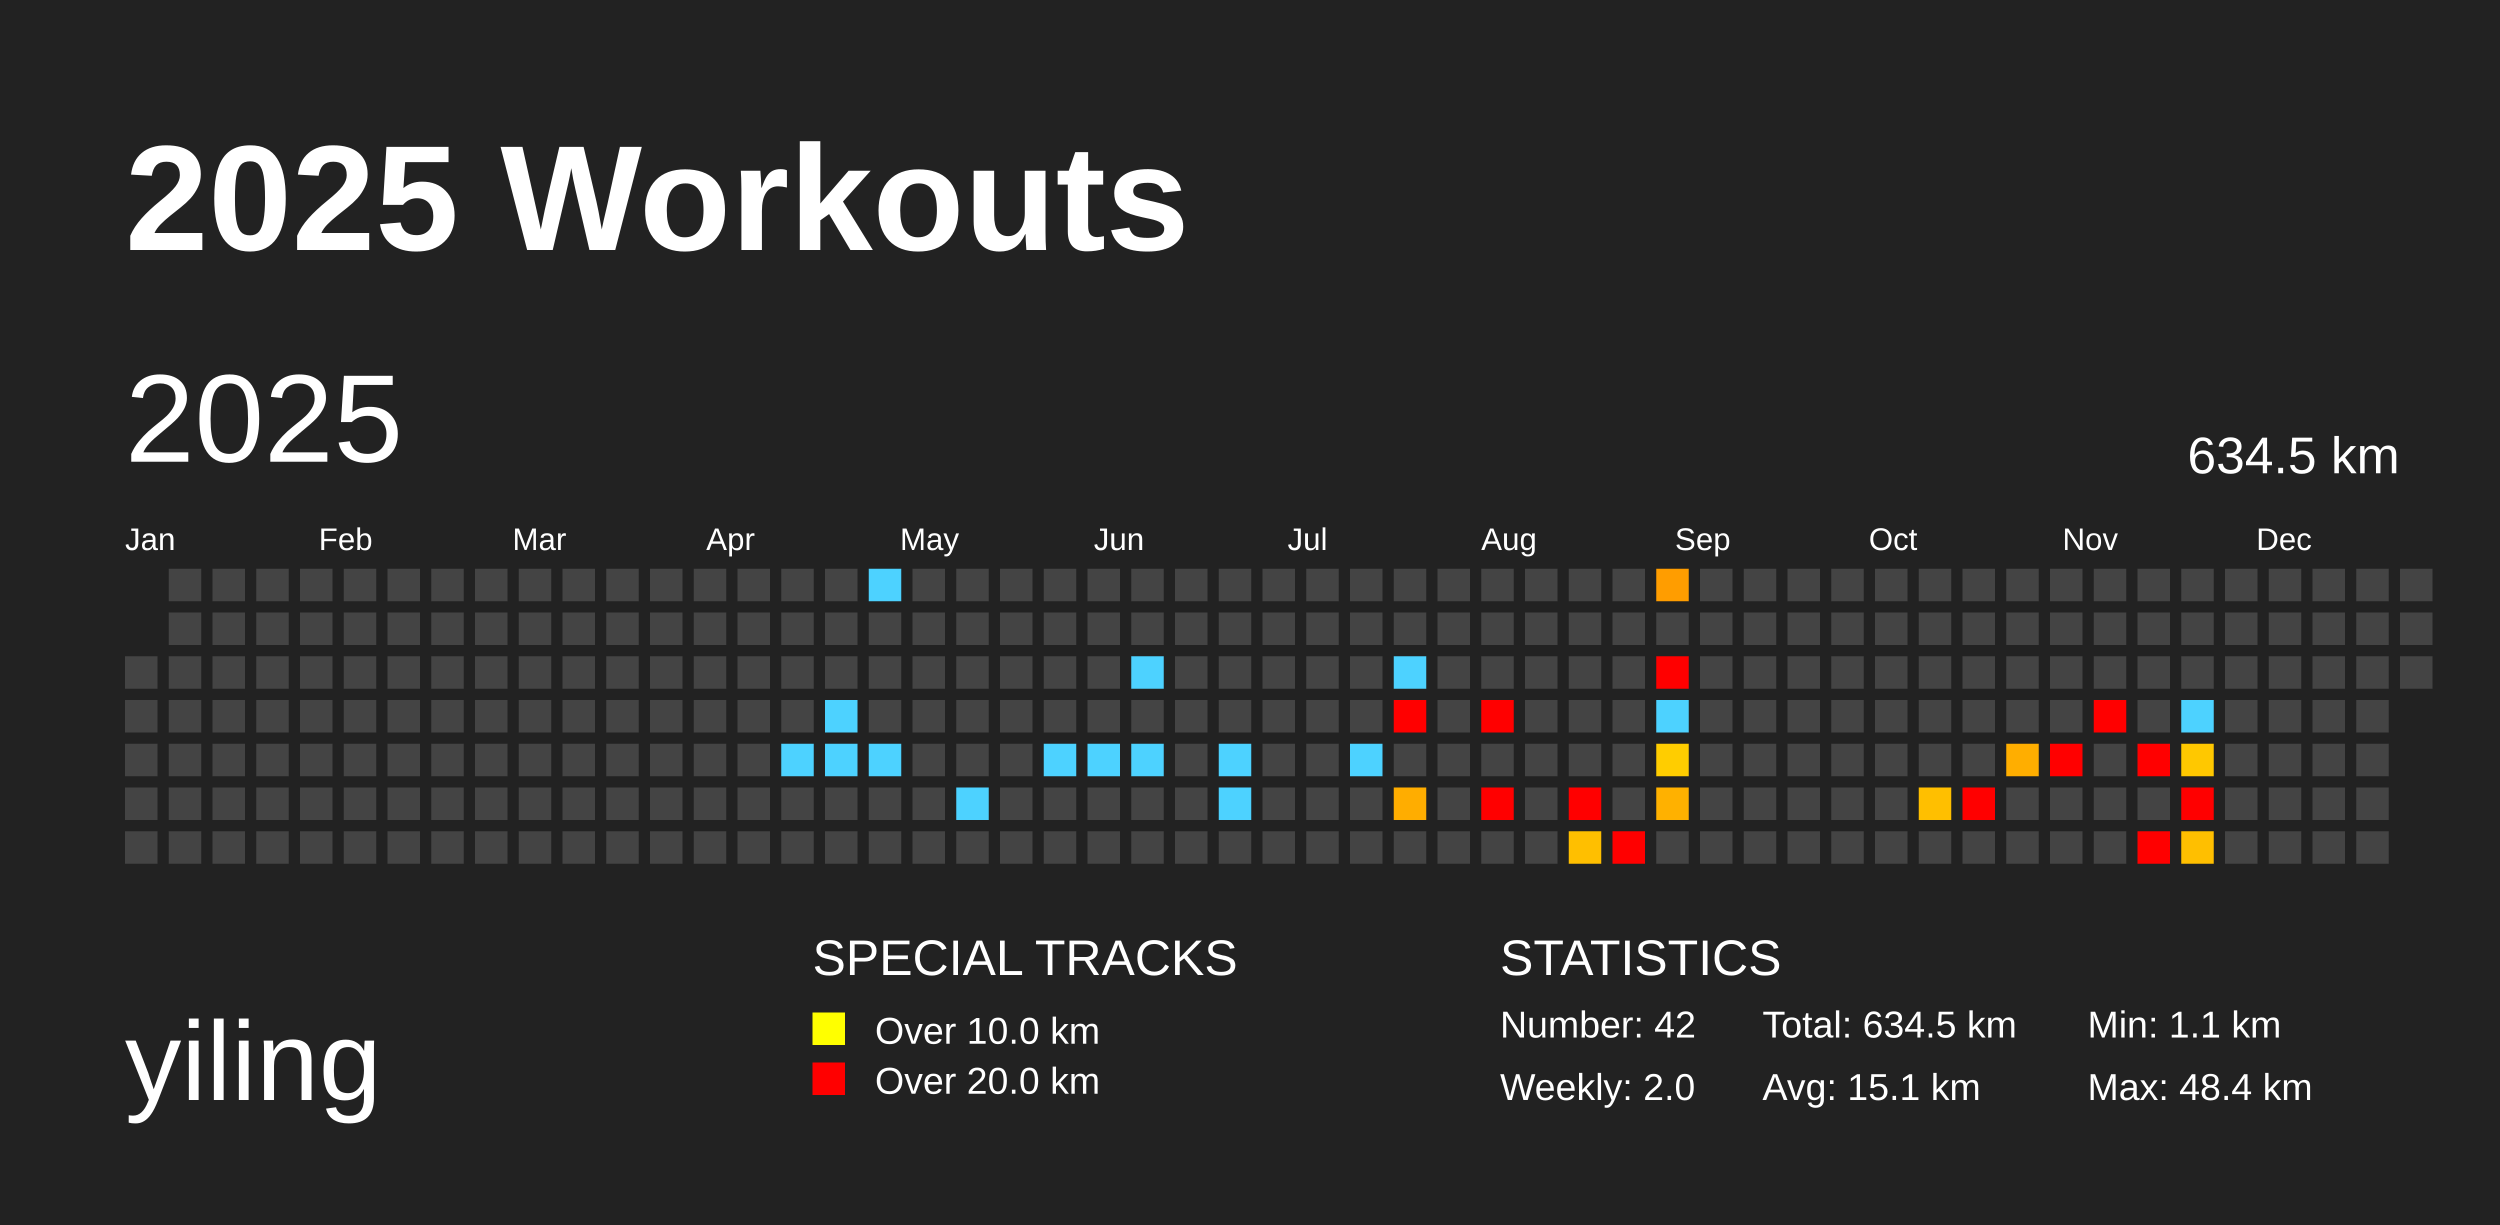
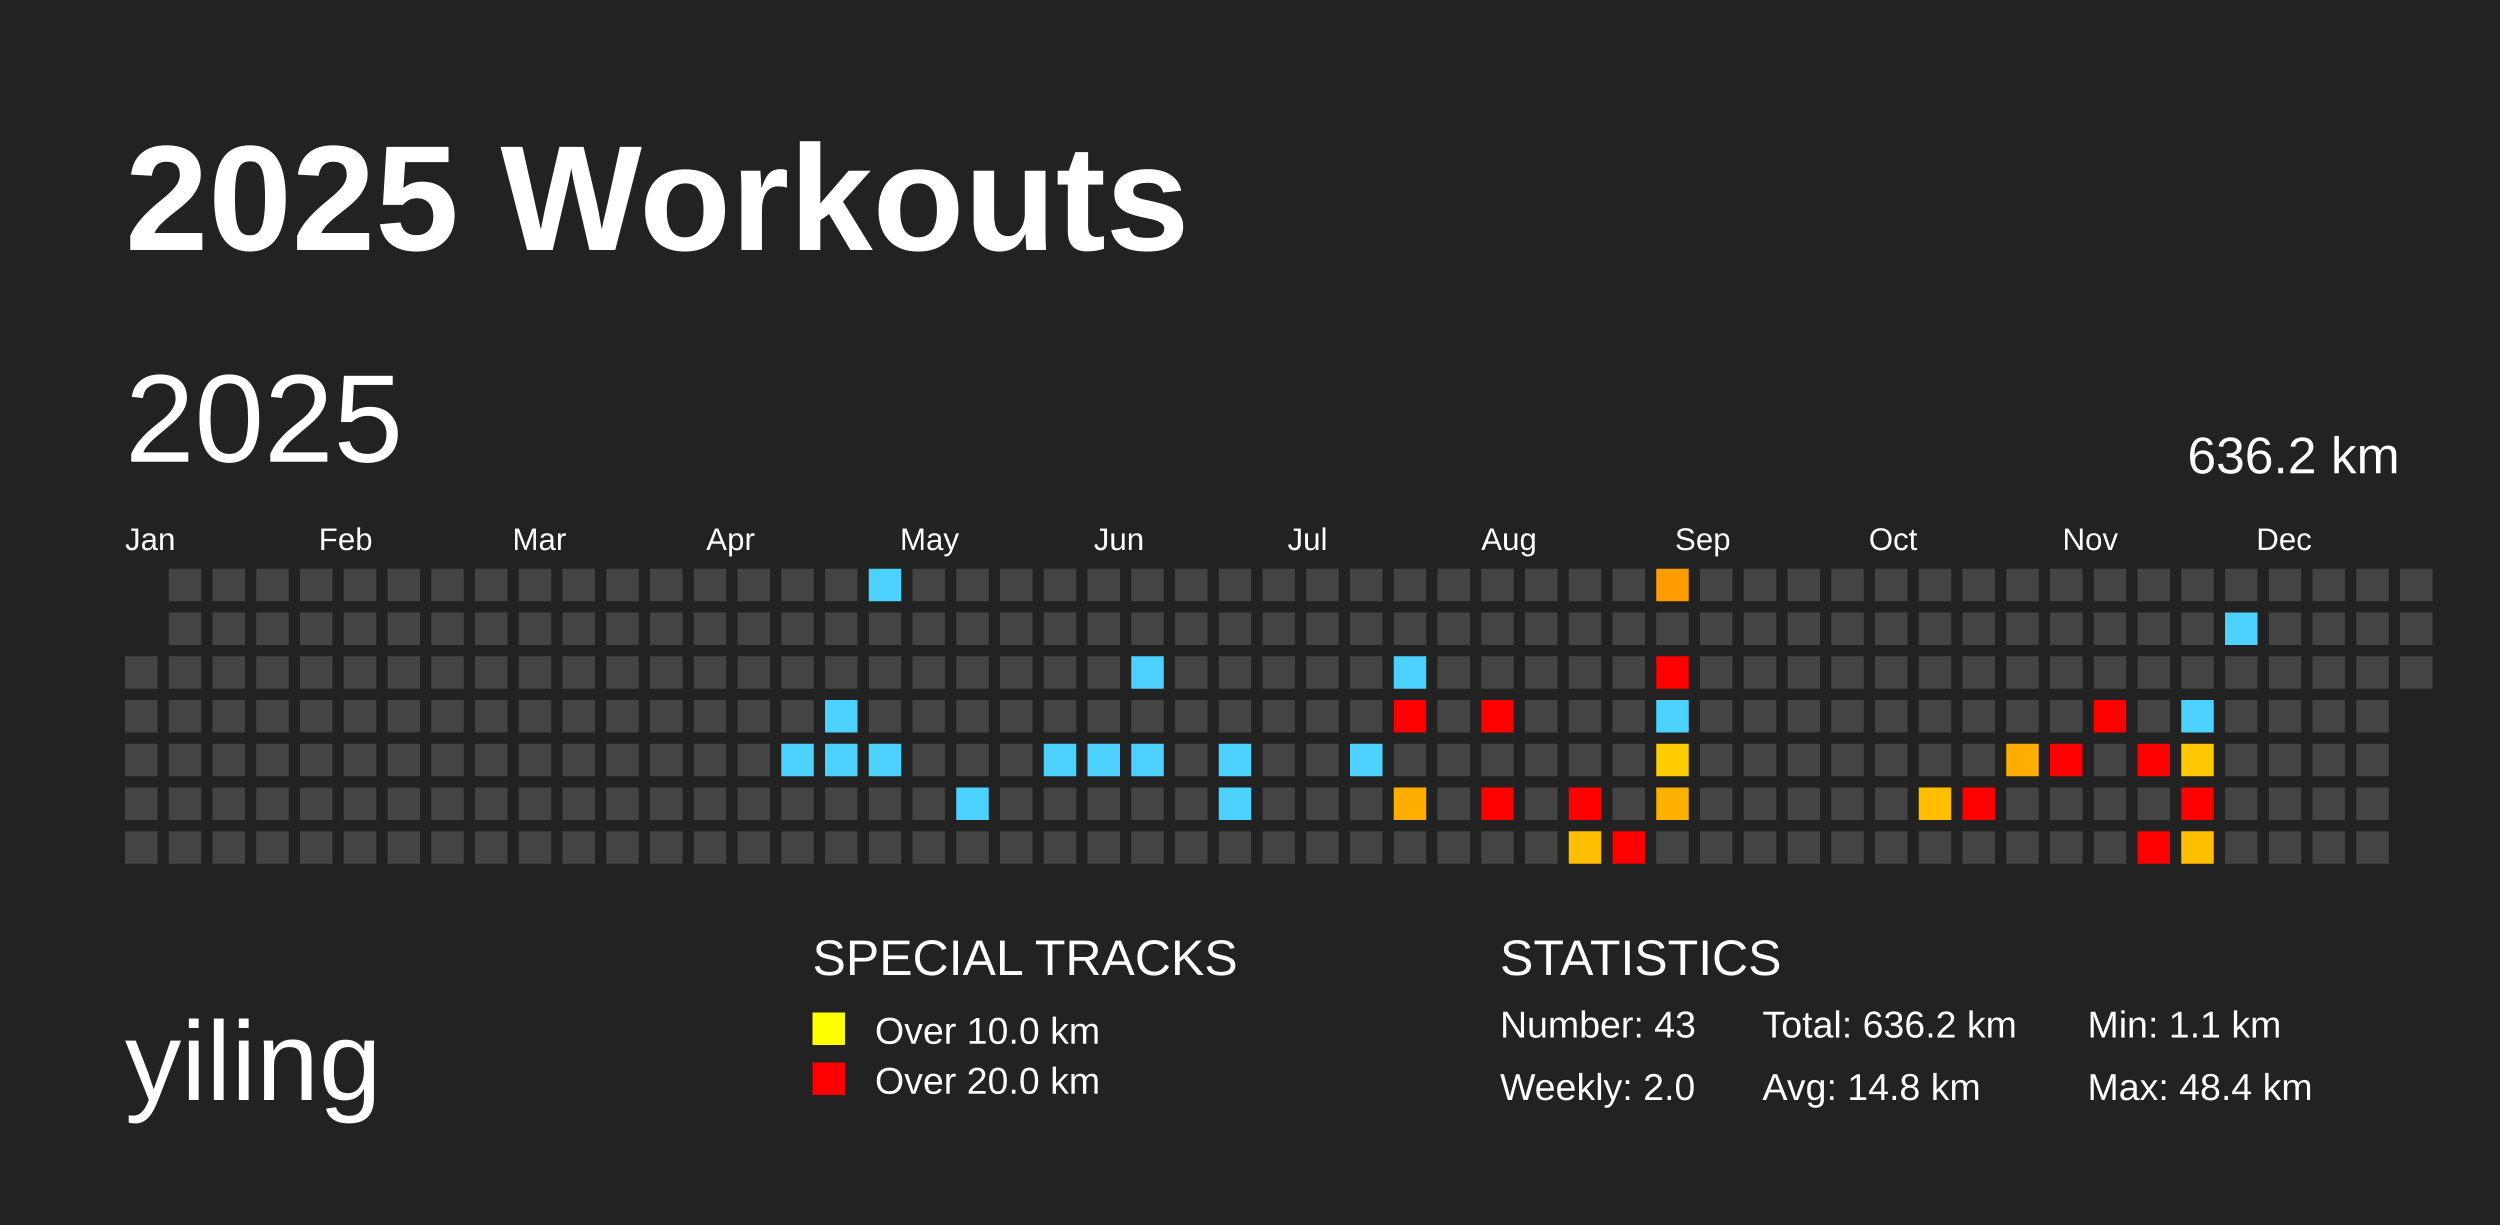
<svg xmlns="http://www.w3.org/2000/svg" baseProfile="full" height="98mm" version="1.1" viewBox="0,0,200,98" width="200mm">
  <defs />
  <rect fill="#222222" height="98" width="200" x="0" y="0" />
  <text fill="#FFFFFF" style="font-size:12px; font-family:Arial; font-weight:bold;" x="10" y="20">2025 Workouts</text>
  <text fill="#FFFFFF" style="font-size:9px; font-family:Arial" x="10" y="88">yiling</text>
  <text fill="#FFFFFF" style="font-size:4px; font-family:Arial" x="65" y="78">SPECIAL TRACKS</text>
  <rect fill="yellow" height="2.6" width="2.6" x="65" y="81" />
  <text fill="#FFFFFF" style="font-size:3px; font-family:Arial" x="70" y="83.5">Over 10.0 km</text>
  <rect fill="red" height="2.6" width="2.6" x="65" y="85" />
  <text fill="#FFFFFF" style="font-size:3px; font-family:Arial" x="70" y="87.5">Over 20.0 km</text>
  <text fill="#FFFFFF" style="font-size:4px; font-family:Arial" x="120" y="78">STATISTICS</text>
-   <text fill="#FFFFFF" style="font-size:3px; font-family:Arial" x="120" y="83">Number: 42</text>
+   <text fill="#FFFFFF" style="font-size:3px; font-family:Arial" x="120" y="83">Number: 43</text>
  <text fill="#FFFFFF" style="font-size:3px; font-family:Arial" x="120" y="88">Weekly: 2.0</text>
-   <text fill="#FFFFFF" style="font-size:3px; font-family:Arial" x="141" y="83">Total: 634.5 km</text>
-   <text fill="#FFFFFF" style="font-size:3px; font-family:Arial" x="141" y="88">Avg: 15.1 km</text>
+   <text fill="#FFFFFF" style="font-size:3px; font-family:Arial" x="141" y="83">Total: 636.2 km</text>
+   <text fill="#FFFFFF" style="font-size:3px; font-family:Arial" x="141" y="88">Avg: 14.8 km</text>
  <text fill="#FFFFFF" style="font-size:3px; font-family:Arial" x="167" y="83">Min: 1.1 km</text>
  <text fill="#FFFFFF" style="font-size:3px; font-family:Arial" x="167" y="88">Max: 48.4 km</text>
  <text dominant-baseline="hanging" fill="#FFFFFF" style="font-size:10.0px; font-family:Arial;" x="10" y="30">2025</text>
-   <text dominant-baseline="hanging" fill="#FFFFFF" style="font-size:4.125px; font-family:Arial;" x="175" y="35">634.5 km</text>
+   <text dominant-baseline="hanging" fill="#FFFFFF" style="font-size:4.125px; font-family:Arial;" x="175" y="35">636.2 km</text>
  <text fill="#FFFFFF" style="font-size:2.5px; font-family:Arial" x="10.0" y="44">Jan</text>
  <text fill="#FFFFFF" style="font-size:2.5px; font-family:Arial" x="25.5" y="44">Feb</text>
  <text fill="#FFFFFF" style="font-size:2.5px; font-family:Arial" x="41.0" y="44">Mar</text>
  <text fill="#FFFFFF" style="font-size:2.5px; font-family:Arial" x="56.5" y="44">Apr</text>
  <text fill="#FFFFFF" style="font-size:2.5px; font-family:Arial" x="72.0" y="44">May</text>
  <text fill="#FFFFFF" style="font-size:2.5px; font-family:Arial" x="87.5" y="44">Jun</text>
  <text fill="#FFFFFF" style="font-size:2.5px; font-family:Arial" x="103.0" y="44">Jul</text>
  <text fill="#FFFFFF" style="font-size:2.5px; font-family:Arial" x="118.5" y="44">Aug</text>
  <text fill="#FFFFFF" style="font-size:2.5px; font-family:Arial" x="134.0" y="44">Sep</text>
  <text fill="#FFFFFF" style="font-size:2.5px; font-family:Arial" x="149.5" y="44">Oct</text>
  <text fill="#FFFFFF" style="font-size:2.5px; font-family:Arial" x="165.0" y="44">Nov</text>
  <text fill="#FFFFFF" style="font-size:2.5px; font-family:Arial" x="180.5" y="44">Dec</text>
  <rect fill="#444444" height="2.6" width="2.6" x="10.0" y="52.5" />
  <rect fill="#444444" height="2.6" width="2.6" x="10.0" y="56.0" />
  <rect fill="#444444" height="2.6" width="2.6" x="10.0" y="59.5" />
  <rect fill="#444444" height="2.6" width="2.6" x="10.0" y="63.0" />
  <rect fill="#444444" height="2.6" width="2.6" x="10.0" y="66.5" />
  <rect fill="#444444" height="2.6" width="2.6" x="13.5" y="45.5" />
  <rect fill="#444444" height="2.6" width="2.6" x="13.5" y="49.0" />
  <rect fill="#444444" height="2.6" width="2.6" x="13.5" y="52.5" />
  <rect fill="#444444" height="2.6" width="2.6" x="13.5" y="56.0" />
  <rect fill="#444444" height="2.6" width="2.6" x="13.5" y="59.5" />
  <rect fill="#444444" height="2.6" width="2.6" x="13.5" y="63.0" />
  <rect fill="#444444" height="2.6" width="2.6" x="13.5" y="66.5" />
  <rect fill="#444444" height="2.6" width="2.6" x="17.0" y="45.5" />
  <rect fill="#444444" height="2.6" width="2.6" x="17.0" y="49.0" />
  <rect fill="#444444" height="2.6" width="2.6" x="17.0" y="52.5" />
  <rect fill="#444444" height="2.6" width="2.6" x="17.0" y="56.0" />
  <rect fill="#444444" height="2.6" width="2.6" x="17.0" y="59.5" />
  <rect fill="#444444" height="2.6" width="2.6" x="17.0" y="63.0" />
  <rect fill="#444444" height="2.6" width="2.6" x="17.0" y="66.5" />
  <rect fill="#444444" height="2.6" width="2.6" x="20.5" y="45.5" />
  <rect fill="#444444" height="2.6" width="2.6" x="20.5" y="49.0" />
  <rect fill="#444444" height="2.6" width="2.6" x="20.5" y="52.5" />
  <rect fill="#444444" height="2.6" width="2.6" x="20.5" y="56.0" />
  <rect fill="#444444" height="2.6" width="2.6" x="20.5" y="59.5" />
  <rect fill="#444444" height="2.6" width="2.6" x="20.5" y="63.0" />
  <rect fill="#444444" height="2.6" width="2.6" x="20.5" y="66.5" />
  <rect fill="#444444" height="2.6" width="2.6" x="24.0" y="45.5" />
  <rect fill="#444444" height="2.6" width="2.6" x="24.0" y="49.0" />
  <rect fill="#444444" height="2.6" width="2.6" x="24.0" y="52.5" />
  <rect fill="#444444" height="2.6" width="2.6" x="24.0" y="56.0" />
  <rect fill="#444444" height="2.6" width="2.6" x="24.0" y="59.5" />
  <rect fill="#444444" height="2.6" width="2.6" x="24.0" y="63.0" />
  <rect fill="#444444" height="2.6" width="2.6" x="24.0" y="66.5" />
  <rect fill="#444444" height="2.6" width="2.6" x="27.5" y="45.5" />
  <rect fill="#444444" height="2.6" width="2.6" x="27.5" y="49.0" />
  <rect fill="#444444" height="2.6" width="2.6" x="27.5" y="52.5" />
  <rect fill="#444444" height="2.6" width="2.6" x="27.5" y="56.0" />
  <rect fill="#444444" height="2.6" width="2.6" x="27.5" y="59.5" />
  <rect fill="#444444" height="2.6" width="2.6" x="27.5" y="63.0" />
  <rect fill="#444444" height="2.6" width="2.6" x="27.5" y="66.5" />
  <rect fill="#444444" height="2.6" width="2.6" x="31.0" y="45.5" />
  <rect fill="#444444" height="2.6" width="2.6" x="31.0" y="49.0" />
  <rect fill="#444444" height="2.6" width="2.6" x="31.0" y="52.5" />
  <rect fill="#444444" height="2.6" width="2.6" x="31.0" y="56.0" />
  <rect fill="#444444" height="2.6" width="2.6" x="31.0" y="59.5" />
  <rect fill="#444444" height="2.6" width="2.6" x="31.0" y="63.0" />
  <rect fill="#444444" height="2.6" width="2.6" x="31.0" y="66.5" />
  <rect fill="#444444" height="2.6" width="2.6" x="34.5" y="45.5" />
  <rect fill="#444444" height="2.6" width="2.6" x="34.5" y="49.0" />
  <rect fill="#444444" height="2.6" width="2.6" x="34.5" y="52.5" />
  <rect fill="#444444" height="2.6" width="2.6" x="34.5" y="56.0" />
  <rect fill="#444444" height="2.6" width="2.6" x="34.5" y="59.5" />
  <rect fill="#444444" height="2.6" width="2.6" x="34.5" y="63.0" />
  <rect fill="#444444" height="2.6" width="2.6" x="34.5" y="66.5" />
  <rect fill="#444444" height="2.6" width="2.6" x="38.0" y="45.5" />
  <rect fill="#444444" height="2.6" width="2.6" x="38.0" y="49.0" />
  <rect fill="#444444" height="2.6" width="2.6" x="38.0" y="52.5" />
  <rect fill="#444444" height="2.6" width="2.6" x="38.0" y="56.0" />
  <rect fill="#444444" height="2.6" width="2.6" x="38.0" y="59.5" />
  <rect fill="#444444" height="2.6" width="2.6" x="38.0" y="63.0" />
  <rect fill="#444444" height="2.6" width="2.6" x="38.0" y="66.5" />
  <rect fill="#444444" height="2.6" width="2.6" x="41.5" y="45.5" />
  <rect fill="#444444" height="2.6" width="2.6" x="41.5" y="49.0" />
  <rect fill="#444444" height="2.6" width="2.6" x="41.5" y="52.5" />
  <rect fill="#444444" height="2.6" width="2.6" x="41.5" y="56.0" />
  <rect fill="#444444" height="2.6" width="2.6" x="41.5" y="59.5" />
  <rect fill="#444444" height="2.6" width="2.6" x="41.5" y="63.0" />
  <rect fill="#444444" height="2.6" width="2.6" x="41.5" y="66.5" />
  <rect fill="#444444" height="2.6" width="2.6" x="45.0" y="45.5" />
  <rect fill="#444444" height="2.6" width="2.6" x="45.0" y="49.0" />
  <rect fill="#444444" height="2.6" width="2.6" x="45.0" y="52.5" />
  <rect fill="#444444" height="2.6" width="2.6" x="45.0" y="56.0" />
  <rect fill="#444444" height="2.6" width="2.6" x="45.0" y="59.5" />
  <rect fill="#444444" height="2.6" width="2.6" x="45.0" y="63.0" />
  <rect fill="#444444" height="2.6" width="2.6" x="45.0" y="66.5" />
  <rect fill="#444444" height="2.6" width="2.6" x="48.5" y="45.5" />
  <rect fill="#444444" height="2.6" width="2.6" x="48.5" y="49.0" />
  <rect fill="#444444" height="2.6" width="2.6" x="48.5" y="52.5" />
  <rect fill="#444444" height="2.6" width="2.6" x="48.5" y="56.0" />
  <rect fill="#444444" height="2.6" width="2.6" x="48.5" y="59.5" />
  <rect fill="#444444" height="2.6" width="2.6" x="48.5" y="63.0" />
  <rect fill="#444444" height="2.6" width="2.6" x="48.5" y="66.5" />
  <rect fill="#444444" height="2.6" width="2.6" x="52.0" y="45.5" />
  <rect fill="#444444" height="2.6" width="2.6" x="52.0" y="49.0" />
  <rect fill="#444444" height="2.6" width="2.6" x="52.0" y="52.5" />
  <rect fill="#444444" height="2.6" width="2.6" x="52.0" y="56.0" />
  <rect fill="#444444" height="2.6" width="2.6" x="52.0" y="59.5" />
  <rect fill="#444444" height="2.6" width="2.6" x="52.0" y="63.0" />
  <rect fill="#444444" height="2.6" width="2.6" x="52.0" y="66.5" />
  <rect fill="#444444" height="2.6" width="2.6" x="55.5" y="45.5" />
  <rect fill="#444444" height="2.6" width="2.6" x="55.5" y="49.0" />
  <rect fill="#444444" height="2.6" width="2.6" x="55.5" y="52.5" />
  <rect fill="#444444" height="2.6" width="2.6" x="55.5" y="56.0" />
  <rect fill="#444444" height="2.6" width="2.6" x="55.5" y="59.5" />
  <rect fill="#444444" height="2.6" width="2.6" x="55.5" y="63.0" />
  <rect fill="#444444" height="2.6" width="2.6" x="55.5" y="66.5" />
  <rect fill="#444444" height="2.6" width="2.6" x="59.0" y="45.5" />
  <rect fill="#444444" height="2.6" width="2.6" x="59.0" y="49.0" />
  <rect fill="#444444" height="2.6" width="2.6" x="59.0" y="52.5" />
  <rect fill="#444444" height="2.6" width="2.6" x="59.0" y="56.0" />
  <rect fill="#444444" height="2.6" width="2.6" x="59.0" y="59.5" />
  <rect fill="#444444" height="2.6" width="2.6" x="59.0" y="63.0" />
  <rect fill="#444444" height="2.6" width="2.6" x="59.0" y="66.5" />
  <rect fill="#444444" height="2.6" width="2.6" x="62.5" y="45.5" />
  <rect fill="#444444" height="2.6" width="2.6" x="62.5" y="49.0" />
  <rect fill="#444444" height="2.6" width="2.6" x="62.5" y="52.5" />
  <rect fill="#444444" height="2.6" width="2.6" x="62.5" y="56.0" />
  <rect fill="#4dd2ff" height="2.6" width="2.6" x="62.5" y="59.5" />
  <rect fill="#444444" height="2.6" width="2.6" x="62.5" y="63.0" />
  <rect fill="#444444" height="2.6" width="2.6" x="62.5" y="66.5" />
  <rect fill="#444444" height="2.6" width="2.6" x="66.0" y="45.5" />
  <rect fill="#444444" height="2.6" width="2.6" x="66.0" y="49.0" />
  <rect fill="#444444" height="2.6" width="2.6" x="66.0" y="52.5" />
  <rect fill="#4dd2ff" height="2.6" width="2.6" x="66.0" y="56.0" />
  <rect fill="#4dd2ff" height="2.6" width="2.6" x="66.0" y="59.5" />
  <rect fill="#444444" height="2.6" width="2.6" x="66.0" y="63.0" />
  <rect fill="#444444" height="2.6" width="2.6" x="66.0" y="66.5" />
  <rect fill="#4dd2ff" height="2.6" width="2.6" x="69.5" y="45.5" />
  <rect fill="#444444" height="2.6" width="2.6" x="69.5" y="49.0" />
  <rect fill="#444444" height="2.6" width="2.6" x="69.5" y="52.5" />
  <rect fill="#444444" height="2.6" width="2.6" x="69.5" y="56.0" />
  <rect fill="#4dd2ff" height="2.6" width="2.6" x="69.5" y="59.5" />
  <rect fill="#444444" height="2.6" width="2.6" x="69.5" y="63.0" />
  <rect fill="#444444" height="2.6" width="2.6" x="69.5" y="66.5" />
  <rect fill="#444444" height="2.6" width="2.6" x="73.0" y="45.5" />
  <rect fill="#444444" height="2.6" width="2.6" x="73.0" y="49.0" />
  <rect fill="#444444" height="2.6" width="2.6" x="73.0" y="52.5" />
  <rect fill="#444444" height="2.6" width="2.6" x="73.0" y="56.0" />
  <rect fill="#444444" height="2.6" width="2.6" x="73.0" y="59.5" />
  <rect fill="#444444" height="2.6" width="2.6" x="73.0" y="63.0" />
  <rect fill="#444444" height="2.6" width="2.6" x="73.0" y="66.5" />
  <rect fill="#444444" height="2.6" width="2.6" x="76.5" y="45.5" />
  <rect fill="#444444" height="2.6" width="2.6" x="76.5" y="49.0" />
  <rect fill="#444444" height="2.6" width="2.6" x="76.5" y="52.5" />
  <rect fill="#444444" height="2.6" width="2.6" x="76.5" y="56.0" />
  <rect fill="#444444" height="2.6" width="2.6" x="76.5" y="59.5" />
  <rect fill="#4dd2ff" height="2.6" width="2.6" x="76.5" y="63.0" />
  <rect fill="#444444" height="2.6" width="2.6" x="76.5" y="66.5" />
  <rect fill="#444444" height="2.6" width="2.6" x="80.0" y="45.5" />
  <rect fill="#444444" height="2.6" width="2.6" x="80.0" y="49.0" />
  <rect fill="#444444" height="2.6" width="2.6" x="80.0" y="52.5" />
  <rect fill="#444444" height="2.6" width="2.6" x="80.0" y="56.0" />
  <rect fill="#444444" height="2.6" width="2.6" x="80.0" y="59.5" />
  <rect fill="#444444" height="2.6" width="2.6" x="80.0" y="63.0" />
  <rect fill="#444444" height="2.6" width="2.6" x="80.0" y="66.5" />
  <rect fill="#444444" height="2.6" width="2.6" x="83.5" y="45.5" />
  <rect fill="#444444" height="2.6" width="2.6" x="83.5" y="49.0" />
  <rect fill="#444444" height="2.6" width="2.6" x="83.5" y="52.5" />
  <rect fill="#444444" height="2.6" width="2.6" x="83.5" y="56.0" />
  <rect fill="#4dd2ff" height="2.6" width="2.6" x="83.5" y="59.5" />
  <rect fill="#444444" height="2.6" width="2.6" x="83.5" y="63.0" />
  <rect fill="#444444" height="2.6" width="2.6" x="83.5" y="66.5" />
  <rect fill="#444444" height="2.6" width="2.6" x="87.0" y="45.5" />
  <rect fill="#444444" height="2.6" width="2.6" x="87.0" y="49.0" />
  <rect fill="#444444" height="2.6" width="2.6" x="87.0" y="52.5" />
  <rect fill="#444444" height="2.6" width="2.6" x="87.0" y="56.0" />
  <rect fill="#4dd2ff" height="2.6" width="2.6" x="87.0" y="59.5" />
  <rect fill="#444444" height="2.6" width="2.6" x="87.0" y="63.0" />
  <rect fill="#444444" height="2.6" width="2.6" x="87.0" y="66.5" />
  <rect fill="#444444" height="2.6" width="2.6" x="90.5" y="45.5" />
  <rect fill="#444444" height="2.6" width="2.6" x="90.5" y="49.0" />
  <rect fill="#4dd2ff" height="2.6" width="2.6" x="90.5" y="52.5" />
  <rect fill="#444444" height="2.6" width="2.6" x="90.5" y="56.0" />
  <rect fill="#4dd2ff" height="2.6" width="2.6" x="90.5" y="59.5" />
  <rect fill="#444444" height="2.6" width="2.6" x="90.5" y="63.0" />
  <rect fill="#444444" height="2.6" width="2.6" x="90.5" y="66.5" />
  <rect fill="#444444" height="2.6" width="2.6" x="94.0" y="45.5" />
  <rect fill="#444444" height="2.6" width="2.6" x="94.0" y="49.0" />
  <rect fill="#444444" height="2.6" width="2.6" x="94.0" y="52.5" />
  <rect fill="#444444" height="2.6" width="2.6" x="94.0" y="56.0" />
  <rect fill="#444444" height="2.6" width="2.6" x="94.0" y="59.5" />
  <rect fill="#444444" height="2.6" width="2.6" x="94.0" y="63.0" />
  <rect fill="#444444" height="2.6" width="2.6" x="94.0" y="66.5" />
  <rect fill="#444444" height="2.6" width="2.6" x="97.5" y="45.5" />
  <rect fill="#444444" height="2.6" width="2.6" x="97.5" y="49.0" />
  <rect fill="#444444" height="2.6" width="2.6" x="97.5" y="52.5" />
  <rect fill="#444444" height="2.6" width="2.6" x="97.5" y="56.0" />
  <rect fill="#4dd2ff" height="2.6" width="2.6" x="97.5" y="59.5" />
  <rect fill="#4dd2ff" height="2.6" width="2.6" x="97.5" y="63.0" />
  <rect fill="#444444" height="2.6" width="2.6" x="97.5" y="66.5" />
  <rect fill="#444444" height="2.6" width="2.6" x="101.0" y="45.5" />
  <rect fill="#444444" height="2.6" width="2.6" x="101.0" y="49.0" />
  <rect fill="#444444" height="2.6" width="2.6" x="101.0" y="52.5" />
  <rect fill="#444444" height="2.6" width="2.6" x="101.0" y="56.0" />
  <rect fill="#444444" height="2.6" width="2.6" x="101.0" y="59.5" />
  <rect fill="#444444" height="2.6" width="2.6" x="101.0" y="63.0" />
  <rect fill="#444444" height="2.6" width="2.6" x="101.0" y="66.5" />
  <rect fill="#444444" height="2.6" width="2.6" x="104.5" y="45.5" />
  <rect fill="#444444" height="2.6" width="2.6" x="104.5" y="49.0" />
  <rect fill="#444444" height="2.6" width="2.6" x="104.5" y="52.5" />
  <rect fill="#444444" height="2.6" width="2.6" x="104.5" y="56.0" />
  <rect fill="#444444" height="2.6" width="2.6" x="104.5" y="59.5" />
  <rect fill="#444444" height="2.6" width="2.6" x="104.5" y="63.0" />
  <rect fill="#444444" height="2.6" width="2.6" x="104.5" y="66.5" />
  <rect fill="#444444" height="2.6" width="2.6" x="108.0" y="45.5" />
  <rect fill="#444444" height="2.6" width="2.6" x="108.0" y="49.0" />
  <rect fill="#444444" height="2.6" width="2.6" x="108.0" y="52.5" />
  <rect fill="#444444" height="2.6" width="2.6" x="108.0" y="56.0" />
  <rect fill="#4dd2ff" height="2.6" width="2.6" x="108.0" y="59.5" />
  <rect fill="#444444" height="2.6" width="2.6" x="108.0" y="63.0" />
  <rect fill="#444444" height="2.6" width="2.6" x="108.0" y="66.5" />
  <rect fill="#444444" height="2.6" width="2.6" x="111.5" y="45.5" />
  <rect fill="#444444" height="2.6" width="2.6" x="111.5" y="49.0" />
  <rect fill="#4dd2ff" height="2.6" width="2.6" x="111.5" y="52.5" />
  <rect fill="red" height="2.6" width="2.6" x="111.5" y="56.0" />
  <rect fill="#444444" height="2.6" width="2.6" x="111.5" y="59.5" />
  <rect fill="#ffad00" height="2.6" width="2.6" x="111.5" y="63.0" />
  <rect fill="#444444" height="2.6" width="2.6" x="111.5" y="66.5" />
  <rect fill="#444444" height="2.6" width="2.6" x="115.0" y="45.5" />
  <rect fill="#444444" height="2.6" width="2.6" x="115.0" y="49.0" />
  <rect fill="#444444" height="2.6" width="2.6" x="115.0" y="52.5" />
  <rect fill="#444444" height="2.6" width="2.6" x="115.0" y="56.0" />
  <rect fill="#444444" height="2.6" width="2.6" x="115.0" y="59.5" />
  <rect fill="#444444" height="2.6" width="2.6" x="115.0" y="63.0" />
  <rect fill="#444444" height="2.6" width="2.6" x="115.0" y="66.5" />
  <rect fill="#444444" height="2.6" width="2.6" x="118.5" y="45.5" />
  <rect fill="#444444" height="2.6" width="2.6" x="118.5" y="49.0" />
  <rect fill="#444444" height="2.6" width="2.6" x="118.5" y="52.5" />
  <rect fill="red" height="2.6" width="2.6" x="118.5" y="56.0" />
  <rect fill="#444444" height="2.6" width="2.6" x="118.5" y="59.5" />
  <rect fill="red" height="2.6" width="2.6" x="118.5" y="63.0" />
  <rect fill="#444444" height="2.6" width="2.6" x="118.5" y="66.5" />
  <rect fill="#444444" height="2.6" width="2.6" x="122.0" y="45.5" />
  <rect fill="#444444" height="2.6" width="2.6" x="122.0" y="49.0" />
  <rect fill="#444444" height="2.6" width="2.6" x="122.0" y="52.5" />
  <rect fill="#444444" height="2.6" width="2.6" x="122.0" y="56.0" />
  <rect fill="#444444" height="2.6" width="2.6" x="122.0" y="59.5" />
  <rect fill="#444444" height="2.6" width="2.6" x="122.0" y="63.0" />
  <rect fill="#444444" height="2.6" width="2.6" x="122.0" y="66.5" />
  <rect fill="#444444" height="2.6" width="2.6" x="125.5" y="45.5" />
  <rect fill="#444444" height="2.6" width="2.6" x="125.5" y="49.0" />
  <rect fill="#444444" height="2.6" width="2.6" x="125.5" y="52.5" />
  <rect fill="#444444" height="2.6" width="2.6" x="125.5" y="56.0" />
  <rect fill="#444444" height="2.6" width="2.6" x="125.5" y="59.5" />
  <rect fill="red" height="2.6" width="2.6" x="125.5" y="63.0" />
  <rect fill="#ffbf00" height="2.6" width="2.6" x="125.5" y="66.5" />
  <rect fill="#444444" height="2.6" width="2.6" x="129.0" y="45.5" />
  <rect fill="#444444" height="2.6" width="2.6" x="129.0" y="49.0" />
  <rect fill="#444444" height="2.6" width="2.6" x="129.0" y="52.5" />
  <rect fill="#444444" height="2.6" width="2.6" x="129.0" y="56.0" />
  <rect fill="#444444" height="2.6" width="2.6" x="129.0" y="59.5" />
  <rect fill="#444444" height="2.6" width="2.6" x="129.0" y="63.0" />
  <rect fill="red" height="2.6" width="2.6" x="129.0" y="66.5" />
  <rect fill="#ff9d00" height="2.6" width="2.6" x="132.5" y="45.5" />
  <rect fill="#444444" height="2.6" width="2.6" x="132.5" y="49.0" />
  <rect fill="red" height="2.6" width="2.6" x="132.5" y="52.5" />
  <rect fill="#4dd2ff" height="2.6" width="2.6" x="132.5" y="56.0" />
  <rect fill="#ffcd00" height="2.6" width="2.6" x="132.5" y="59.5" />
  <rect fill="#ffb100" height="2.6" width="2.6" x="132.5" y="63.0" />
  <rect fill="#444444" height="2.6" width="2.6" x="132.5" y="66.5" />
  <rect fill="#444444" height="2.6" width="2.6" x="136.0" y="45.5" />
  <rect fill="#444444" height="2.6" width="2.6" x="136.0" y="49.0" />
  <rect fill="#444444" height="2.6" width="2.6" x="136.0" y="52.5" />
  <rect fill="#444444" height="2.6" width="2.6" x="136.0" y="56.0" />
  <rect fill="#444444" height="2.6" width="2.6" x="136.0" y="59.5" />
  <rect fill="#444444" height="2.6" width="2.6" x="136.0" y="63.0" />
  <rect fill="#444444" height="2.6" width="2.6" x="136.0" y="66.5" />
  <rect fill="#444444" height="2.6" width="2.6" x="139.5" y="45.5" />
  <rect fill="#444444" height="2.6" width="2.6" x="139.5" y="49.0" />
  <rect fill="#444444" height="2.6" width="2.6" x="139.5" y="52.5" />
  <rect fill="#444444" height="2.6" width="2.6" x="139.5" y="56.0" />
  <rect fill="#444444" height="2.6" width="2.6" x="139.5" y="59.5" />
  <rect fill="#444444" height="2.6" width="2.6" x="139.5" y="63.0" />
  <rect fill="#444444" height="2.6" width="2.6" x="139.5" y="66.5" />
  <rect fill="#444444" height="2.6" width="2.6" x="143.0" y="45.5" />
  <rect fill="#444444" height="2.6" width="2.6" x="143.0" y="49.0" />
  <rect fill="#444444" height="2.6" width="2.6" x="143.0" y="52.5" />
  <rect fill="#444444" height="2.6" width="2.6" x="143.0" y="56.0" />
  <rect fill="#444444" height="2.6" width="2.6" x="143.0" y="59.5" />
  <rect fill="#444444" height="2.6" width="2.6" x="143.0" y="63.0" />
  <rect fill="#444444" height="2.6" width="2.6" x="143.0" y="66.5" />
  <rect fill="#444444" height="2.6" width="2.6" x="146.5" y="45.5" />
  <rect fill="#444444" height="2.6" width="2.6" x="146.5" y="49.0" />
  <rect fill="#444444" height="2.6" width="2.6" x="146.5" y="52.5" />
  <rect fill="#444444" height="2.6" width="2.6" x="146.5" y="56.0" />
  <rect fill="#444444" height="2.6" width="2.6" x="146.5" y="59.5" />
  <rect fill="#444444" height="2.6" width="2.6" x="146.5" y="63.0" />
  <rect fill="#444444" height="2.6" width="2.6" x="146.5" y="66.5" />
  <rect fill="#444444" height="2.6" width="2.6" x="150.0" y="45.5" />
  <rect fill="#444444" height="2.6" width="2.6" x="150.0" y="49.0" />
  <rect fill="#444444" height="2.6" width="2.6" x="150.0" y="52.5" />
  <rect fill="#444444" height="2.6" width="2.6" x="150.0" y="56.0" />
  <rect fill="#444444" height="2.6" width="2.6" x="150.0" y="59.5" />
  <rect fill="#444444" height="2.6" width="2.6" x="150.0" y="63.0" />
  <rect fill="#444444" height="2.6" width="2.6" x="150.0" y="66.5" />
  <rect fill="#444444" height="2.6" width="2.6" x="153.5" y="45.5" />
  <rect fill="#444444" height="2.6" width="2.6" x="153.5" y="49.0" />
  <rect fill="#444444" height="2.6" width="2.6" x="153.5" y="52.5" />
  <rect fill="#444444" height="2.6" width="2.6" x="153.5" y="56.0" />
  <rect fill="#444444" height="2.6" width="2.6" x="153.5" y="59.5" />
  <rect fill="#ffbf00" height="2.6" width="2.6" x="153.5" y="63.0" />
  <rect fill="#444444" height="2.6" width="2.6" x="153.5" y="66.5" />
  <rect fill="#444444" height="2.6" width="2.6" x="157.0" y="45.5" />
  <rect fill="#444444" height="2.6" width="2.6" x="157.0" y="49.0" />
  <rect fill="#444444" height="2.6" width="2.6" x="157.0" y="52.5" />
  <rect fill="#444444" height="2.6" width="2.6" x="157.0" y="56.0" />
  <rect fill="#444444" height="2.6" width="2.6" x="157.0" y="59.5" />
  <rect fill="red" height="2.6" width="2.6" x="157.0" y="63.0" />
  <rect fill="#444444" height="2.6" width="2.6" x="157.0" y="66.5" />
  <rect fill="#444444" height="2.6" width="2.6" x="160.5" y="45.5" />
  <rect fill="#444444" height="2.6" width="2.6" x="160.5" y="49.0" />
  <rect fill="#444444" height="2.6" width="2.6" x="160.5" y="52.5" />
  <rect fill="#444444" height="2.6" width="2.6" x="160.5" y="56.0" />
  <rect fill="#ffae00" height="2.6" width="2.6" x="160.5" y="59.5" />
  <rect fill="#444444" height="2.6" width="2.6" x="160.5" y="63.0" />
  <rect fill="#444444" height="2.6" width="2.6" x="160.5" y="66.5" />
  <rect fill="#444444" height="2.6" width="2.6" x="164.0" y="45.5" />
  <rect fill="#444444" height="2.6" width="2.6" x="164.0" y="49.0" />
  <rect fill="#444444" height="2.6" width="2.6" x="164.0" y="52.5" />
  <rect fill="#444444" height="2.6" width="2.6" x="164.0" y="56.0" />
  <rect fill="red" height="2.6" width="2.6" x="164.0" y="59.5" />
  <rect fill="#444444" height="2.6" width="2.6" x="164.0" y="63.0" />
  <rect fill="#444444" height="2.6" width="2.6" x="164.0" y="66.5" />
  <rect fill="#444444" height="2.6" width="2.6" x="167.5" y="45.5" />
  <rect fill="#444444" height="2.6" width="2.6" x="167.5" y="49.0" />
  <rect fill="#444444" height="2.6" width="2.6" x="167.5" y="52.5" />
  <rect fill="red" height="2.6" width="2.6" x="167.5" y="56.0" />
  <rect fill="#444444" height="2.6" width="2.6" x="167.5" y="59.5" />
  <rect fill="#444444" height="2.6" width="2.6" x="167.5" y="63.0" />
  <rect fill="#444444" height="2.6" width="2.6" x="167.5" y="66.5" />
  <rect fill="#444444" height="2.6" width="2.6" x="171.0" y="45.5" />
  <rect fill="#444444" height="2.6" width="2.6" x="171.0" y="49.0" />
  <rect fill="#444444" height="2.6" width="2.6" x="171.0" y="52.5" />
  <rect fill="#444444" height="2.6" width="2.6" x="171.0" y="56.0" />
  <rect fill="red" height="2.6" width="2.6" x="171.0" y="59.5" />
  <rect fill="#444444" height="2.6" width="2.6" x="171.0" y="63.0" />
  <rect fill="red" height="2.6" width="2.6" x="171.0" y="66.5" />
  <rect fill="#444444" height="2.6" width="2.6" x="174.5" y="45.5" />
  <rect fill="#444444" height="2.6" width="2.6" x="174.5" y="49.0" />
  <rect fill="#444444" height="2.6" width="2.6" x="174.5" y="52.5" />
  <rect fill="#4dd2ff" height="2.6" width="2.6" x="174.5" y="56.0" />
  <rect fill="#ffc800" height="2.6" width="2.6" x="174.5" y="59.5" />
  <rect fill="red" height="2.6" width="2.6" x="174.5" y="63.0" />
  <rect fill="#ffbf00" height="2.6" width="2.6" x="174.5" y="66.5" />
  <rect fill="#444444" height="2.6" width="2.6" x="178.0" y="45.5" />
-   <rect fill="#444444" height="2.6" width="2.6" x="178.0" y="49.0" />
+   <rect fill="#4dd2ff" height="2.6" width="2.6" x="178.0" y="49.0" />
  <rect fill="#444444" height="2.6" width="2.6" x="178.0" y="52.5" />
  <rect fill="#444444" height="2.6" width="2.6" x="178.0" y="56.0" />
  <rect fill="#444444" height="2.6" width="2.6" x="178.0" y="59.5" />
  <rect fill="#444444" height="2.6" width="2.6" x="178.0" y="63.0" />
  <rect fill="#444444" height="2.6" width="2.6" x="178.0" y="66.5" />
  <rect fill="#444444" height="2.6" width="2.6" x="181.5" y="45.5" />
  <rect fill="#444444" height="2.6" width="2.6" x="181.5" y="49.0" />
  <rect fill="#444444" height="2.6" width="2.6" x="181.5" y="52.5" />
  <rect fill="#444444" height="2.6" width="2.6" x="181.5" y="56.0" />
  <rect fill="#444444" height="2.6" width="2.6" x="181.5" y="59.5" />
  <rect fill="#444444" height="2.6" width="2.6" x="181.5" y="63.0" />
  <rect fill="#444444" height="2.6" width="2.6" x="181.5" y="66.5" />
  <rect fill="#444444" height="2.6" width="2.6" x="185.0" y="45.5" />
  <rect fill="#444444" height="2.6" width="2.6" x="185.0" y="49.0" />
  <rect fill="#444444" height="2.6" width="2.6" x="185.0" y="52.5" />
  <rect fill="#444444" height="2.6" width="2.6" x="185.0" y="56.0" />
  <rect fill="#444444" height="2.6" width="2.6" x="185.0" y="59.5" />
  <rect fill="#444444" height="2.6" width="2.6" x="185.0" y="63.0" />
  <rect fill="#444444" height="2.6" width="2.6" x="185.0" y="66.5" />
  <rect fill="#444444" height="2.6" width="2.6" x="188.5" y="45.5" />
  <rect fill="#444444" height="2.6" width="2.6" x="188.5" y="49.0" />
  <rect fill="#444444" height="2.6" width="2.6" x="188.5" y="52.5" />
  <rect fill="#444444" height="2.6" width="2.6" x="188.5" y="56.0" />
  <rect fill="#444444" height="2.6" width="2.6" x="188.5" y="59.5" />
  <rect fill="#444444" height="2.6" width="2.6" x="188.5" y="63.0" />
  <rect fill="#444444" height="2.6" width="2.6" x="188.5" y="66.5" />
  <rect fill="#444444" height="2.6" width="2.6" x="192.0" y="45.5" />
  <rect fill="#444444" height="2.6" width="2.6" x="192.0" y="49.0" />
  <rect fill="#444444" height="2.6" width="2.6" x="192.0" y="52.5" />
</svg>
